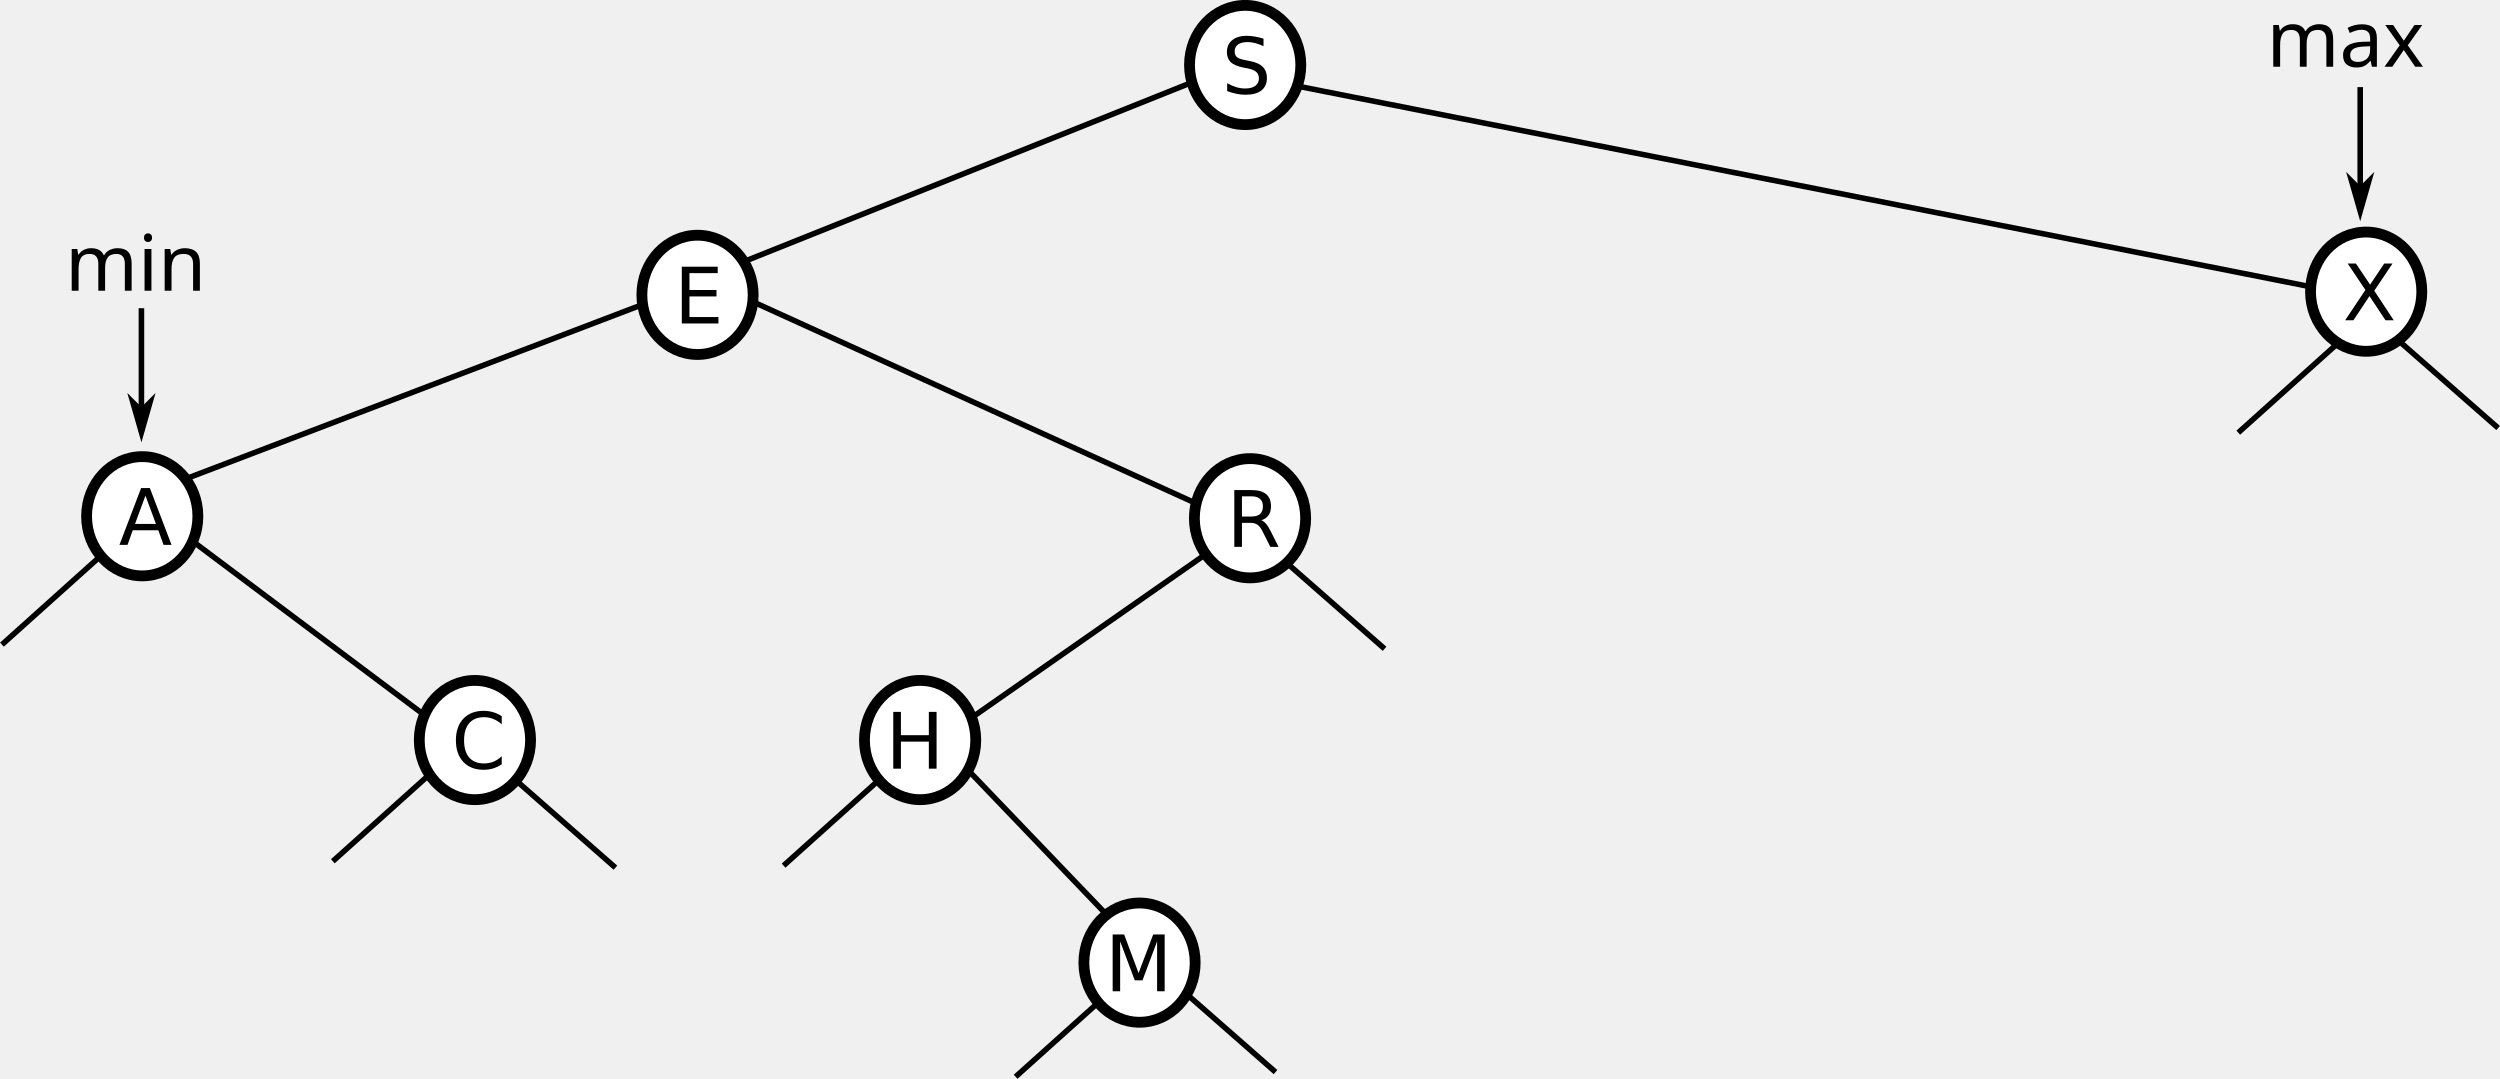
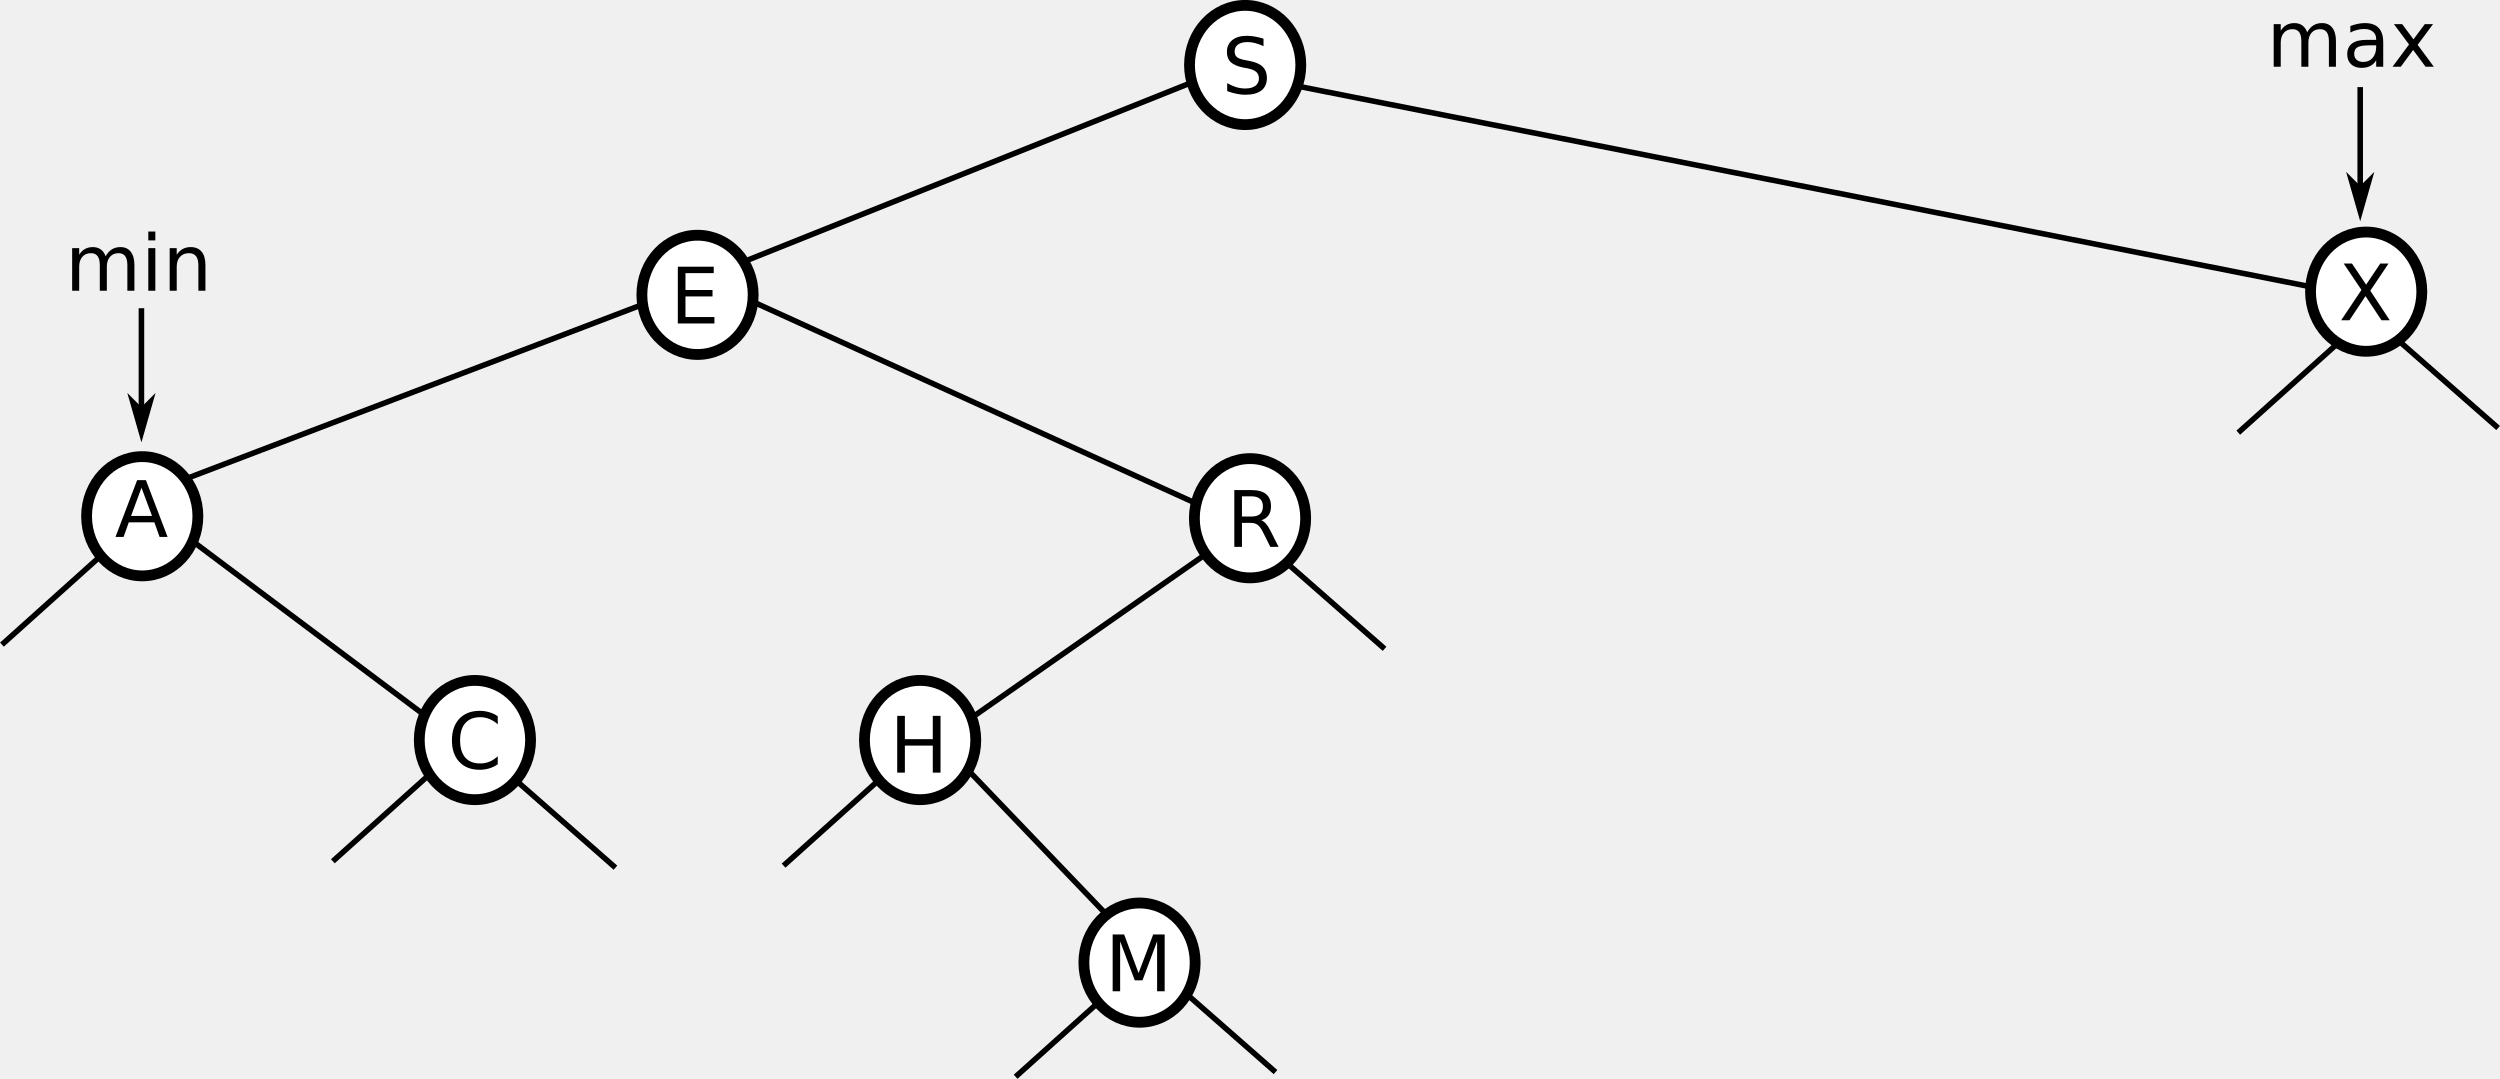
<svg xmlns="http://www.w3.org/2000/svg" width="449.25" height="193.859" id="svg3211" version="1.1">
  <defs id="defs3213">
    <marker orient="auto" refY="0" refX="0" id="Arrow1Mend" style="overflow:visible">
      <path id="path3917" d="M 0,0 5,-5 -12.5,0 5,5 0,0 z" style="fill-rule:evenodd;stroke:#000000;stroke-width:1pt" transform="matrix(-0.4,0,0,-0.4,-4,0)" />
    </marker>
    <marker orient="auto" refY="0" refX="0" id="Arrow1Mend-9" style="overflow:visible">
      <path id="path3917-6" d="M 0,0 5,-5 -12.5,0 5,5 0,0 z" style="fill-rule:evenodd;stroke:#000000;stroke-width:1pt" transform="matrix(-0.4,0,0,-0.4,-4,0)" />
    </marker>
  </defs>
  <g id="layer1" transform="translate(-202.1562,-144.7346)">
    <path style="fill:none;stroke:#000000;stroke-width:1px;stroke-linecap:butt;stroke-linejoin:miter;stroke-opacity:1" d="m 402.163,322.512 -17.5,15.714" id="path3431-53-4" />
    <path style="fill:none;stroke:#000000;stroke-width:1px;stroke-linecap:butt;stroke-linejoin:miter;stroke-opacity:1" d="m 413.864,322.032 17.5,15.357" id="path3465-4" />
-     <path transform="translate(56.62521,39.76588)" style="fill:#ffffff;fill-opacity:1;stroke:#000000;stroke-width:1.945;stroke-linecap:butt;stroke-miterlimit:4;stroke-opacity:1;stroke-dasharray:none" id="path3020-7" d="m 379.286,116.648 c 0,5.917 -4.477,10.714 -10,10.714 -5.523,0 -10,-4.797 -10,-10.714 0,-5.917 4.477,-10.714 10,-10.714 5.523,0 10,4.797 10,10.714 z" />
+     <path transform="translate(56.62521,39.76588)" style="fill:#ffffff;fill-opacity:1;stroke:#000000;stroke-width:1.945;stroke-linecap:butt;stroke-miterlimit:4;stroke-opacity:1;stroke-dasharray:none" id="path3020-7" d="m 379.286,116.648 a 10,10.714 0 0 1 -10,10.714 10,10.714 0 0 1 -10,-10.714 10,10.714 0 0 1 10,-10.714 10,10.714 0 0 1 10,10.714 z" />
    <text xml:space="preserve" style="font-size:14px;font-style:normal;font-variant:normal;font-weight:normal;font-stretch:normal;text-align:start;line-height:125%;letter-spacing:0px;word-spacing:0px;writing-mode:lr-tb;text-anchor:start;fill:#000000;fill-opacity:1;stroke:none;font-family:DejaVu Sans;-inkscape-font-specification:DejaVu Sans" x="421.71" y="161.556" id="text3022-4">
      <tspan id="tspan3024-1" x="421.71" y="161.556">S</tspan>
    </text>
-     <path transform="translate(-41.78571,81.07142)" style="fill:#ffffff;fill-opacity:1;stroke:#000000;stroke-width:1.945;stroke-linecap:butt;stroke-miterlimit:4;stroke-opacity:1;stroke-dasharray:none" id="path3020-7-6" d="m 379.286,116.648 c 0,5.917 -4.477,10.714 -10,10.714 -5.523,0 -10,-4.797 -10,-10.714 0,-5.917 4.477,-10.714 10,-10.714 5.523,0 10,4.797 10,10.714 z" />
-     <text xml:space="preserve" style="font-size:14px;font-style:normal;font-variant:normal;font-weight:normal;font-stretch:normal;text-align:start;line-height:125%;letter-spacing:0px;word-spacing:0px;writing-mode:lr-tb;text-anchor:start;fill:#000000;fill-opacity:1;stroke:none;font-family:DejaVu Sans;-inkscape-font-specification:DejaVu Sans" x="323.299" y="202.861" id="text3022-4-4">
-       <tspan id="tspan3024-1-4" x="323.299" y="202.861">E</tspan>
+     <path transform="translate(-41.78571,81.07142)" style="fill:#ffffff;fill-opacity:1;stroke:#000000;stroke-width:1.945;stroke-linecap:butt;stroke-miterlimit:4;stroke-opacity:1;stroke-dasharray:none" id="path3020-7-6" d="m 379.286,116.648 a 10,10.714 0 0 1 -10,10.714 10,10.714 0 0 1 -10,-10.714 10,10.714 0 0 1 10,-10.714 10,10.714 0 0 1 10,10.714 z" />
+     <text xml:space="preserve" style="font-style:normal;font-variant:normal;font-weight:normal;font-stretch:normal;font-size:14px;line-height:125%;font-family:'DejaVu Sans';-inkscape-font-specification:'DejaVu Sans';text-align:start;letter-spacing:0px;word-spacing:0px;writing-mode:lr-tb;text-anchor:start;fill:#000000;fill-opacity:1;stroke:none" x="322.585" y="202.861" id="text3022-4-4">
+       <tspan id="tspan3024-1-4" x="322.585" y="202.861">E</tspan>
    </text>
-     <path transform="translate(258.0714,80.49999)" style="fill:#ffffff;fill-opacity:1;stroke:#000000;stroke-width:1.945;stroke-linecap:butt;stroke-miterlimit:4;stroke-opacity:1;stroke-dasharray:none" id="path3020-7-60" d="m 379.286,116.648 c 0,5.917 -4.477,10.714 -10,10.714 -5.523,0 -10,-4.797 -10,-10.714 0,-5.917 4.477,-10.714 10,-10.714 5.523,0 10,4.797 10,10.714 z" />
-     <text xml:space="preserve" style="font-size:14px;font-style:normal;font-variant:normal;font-weight:normal;font-stretch:normal;text-align:start;line-height:125%;letter-spacing:0px;word-spacing:0px;writing-mode:lr-tb;text-anchor:start;fill:#000000;fill-opacity:1;stroke:none;font-family:DejaVu Sans;-inkscape-font-specification:DejaVu Sans" x="623.156" y="202.29" id="text3022-4-2">
-       <tspan id="tspan3024-1-8" x="623.156" y="202.29">X</tspan>
+     <path transform="translate(258.0714,80.49999)" style="fill:#ffffff;fill-opacity:1;stroke:#000000;stroke-width:1.945;stroke-linecap:butt;stroke-miterlimit:4;stroke-opacity:1;stroke-dasharray:none" id="path3020-7-60" d="m 379.286,116.648 a 10,10.714 0 0 1 -10,10.714 10,10.714 0 0 1 -10,-10.714 10,10.714 0 0 1 10,-10.714 10,10.714 0 0 1 10,10.714 z" />
+     <text xml:space="preserve" style="font-style:normal;font-variant:normal;font-weight:normal;font-stretch:normal;font-size:14px;line-height:125%;font-family:'DejaVu Sans';-inkscape-font-specification:'DejaVu Sans';text-align:start;letter-spacing:0px;word-spacing:0px;writing-mode:lr-tb;text-anchor:start;fill:#000000;fill-opacity:1;stroke:none" x="622.442" y="202.29" id="text3022-4-2">
+       <tspan id="tspan3024-1-8" x="622.442" y="202.29">X</tspan>
    </text>
-     <path transform="translate(-141.5714,120.8571)" style="fill:#ffffff;fill-opacity:1;stroke:#000000;stroke-width:1.945;stroke-linecap:butt;stroke-miterlimit:4;stroke-opacity:1;stroke-dasharray:none" id="path3020-7-9" d="m 379.286,116.648 c 0,5.917 -4.477,10.714 -10,10.714 -5.523,0 -10,-4.797 -10,-10.714 0,-5.917 4.477,-10.714 10,-10.714 5.523,0 10,4.797 10,10.714 z" />
-     <text xml:space="preserve" style="font-size:14px;font-style:normal;font-variant:normal;font-weight:normal;font-stretch:normal;text-align:start;line-height:125%;letter-spacing:0px;word-spacing:0px;writing-mode:lr-tb;text-anchor:start;fill:#000000;fill-opacity:1;stroke:none;font-family:DejaVu Sans;-inkscape-font-specification:DejaVu Sans" x="223.513" y="242.647" id="text3022-4-21">
-       <tspan id="tspan3024-1-7" x="223.513" y="242.647">A</tspan>
+     <path transform="translate(-141.5714,120.8571)" style="fill:#ffffff;fill-opacity:1;stroke:#000000;stroke-width:1.945;stroke-linecap:butt;stroke-miterlimit:4;stroke-opacity:1;stroke-dasharray:none" id="path3020-7-9" d="m 379.286,116.648 a 10,10.714 0 0 1 -10,10.714 10,10.714 0 0 1 -10,-10.714 10,10.714 0 0 1 10,-10.714 10,10.714 0 0 1 10,10.714 z" />
+     <text xml:space="preserve" style="font-style:normal;font-variant:normal;font-weight:normal;font-stretch:normal;font-size:14px;line-height:125%;font-family:'DejaVu Sans';-inkscape-font-specification:'DejaVu Sans';text-align:start;letter-spacing:0px;word-spacing:0px;writing-mode:lr-tb;text-anchor:start;fill:#000000;fill-opacity:1;stroke:none" x="222.799" y="241.219" id="text3022-4-21">
+       <tspan id="tspan3024-1-7" x="222.799" y="241.219">A</tspan>
    </text>
-     <path transform="translate(57.50001,121.2143)" style="fill:#ffffff;fill-opacity:1;stroke:#000000;stroke-width:1.945;stroke-linecap:butt;stroke-miterlimit:4;stroke-opacity:1;stroke-dasharray:none" id="path3020-7-9-4" d="m 379.286,116.648 c 0,5.917 -4.477,10.714 -10,10.714 -5.523,0 -10,-4.797 -10,-10.714 0,-5.917 4.477,-10.714 10,-10.714 5.523,0 10,4.797 10,10.714 z" />
+     <path transform="translate(57.50001,121.2143)" style="fill:#ffffff;fill-opacity:1;stroke:#000000;stroke-width:1.945;stroke-linecap:butt;stroke-miterlimit:4;stroke-opacity:1;stroke-dasharray:none" id="path3020-7-9-4" d="m 379.286,116.648 a 10,10.714 0 0 1 -10,10.714 10,10.714 0 0 1 -10,-10.714 10,10.714 0 0 1 10,-10.714 10,10.714 0 0 1 10,10.714 z" />
    <text xml:space="preserve" style="font-size:14px;font-style:normal;font-variant:normal;font-weight:normal;font-stretch:normal;text-align:start;line-height:125%;letter-spacing:0px;word-spacing:0px;writing-mode:lr-tb;text-anchor:start;fill:#000000;fill-opacity:1;stroke:none;font-family:DejaVu Sans;-inkscape-font-specification:DejaVu Sans" x="422.585" y="243.004" id="text3022-4-21-2">
      <tspan id="tspan3024-1-7-8" x="422.585" y="243.004">R</tspan>
    </text>
-     <path transform="translate(-81.78571,161.0714)" style="fill:#ffffff;fill-opacity:1;stroke:#000000;stroke-width:1.945;stroke-linecap:butt;stroke-miterlimit:4;stroke-opacity:1;stroke-dasharray:none" id="path3020-7-9-3" d="m 379.286,116.648 c 0,5.917 -4.477,10.714 -10,10.714 -5.523,0 -10,-4.797 -10,-10.714 0,-5.917 4.477,-10.714 10,-10.714 5.523,0 10,4.797 10,10.714 z" />
-     <text xml:space="preserve" style="font-size:14px;font-style:normal;font-variant:normal;font-weight:normal;font-stretch:normal;text-align:start;line-height:125%;letter-spacing:0px;word-spacing:0px;writing-mode:lr-tb;text-anchor:start;fill:#000000;fill-opacity:1;stroke:none;font-family:DejaVu Sans;-inkscape-font-specification:DejaVu Sans" x="283.299" y="282.861" id="text3022-4-21-4">
-       <tspan id="tspan3024-1-7-4" x="283.299" y="282.861">C</tspan>
+     <path transform="translate(-81.78571,161.0714)" style="fill:#ffffff;fill-opacity:1;stroke:#000000;stroke-width:1.945;stroke-linecap:butt;stroke-miterlimit:4;stroke-opacity:1;stroke-dasharray:none" id="path3020-7-9-3" d="m 379.286,116.648 a 10,10.714 0 0 1 -10,10.714 10,10.714 0 0 1 -10,-10.714 10,10.714 0 0 1 10,-10.714 10,10.714 0 0 1 10,10.714 z" />
+     <text xml:space="preserve" style="font-style:normal;font-variant:normal;font-weight:normal;font-stretch:normal;font-size:14px;line-height:125%;font-family:'DejaVu Sans';-inkscape-font-specification:'DejaVu Sans';text-align:start;letter-spacing:0px;word-spacing:0px;writing-mode:lr-tb;text-anchor:start;fill:#000000;fill-opacity:1;stroke:none" x="282.585" y="282.861" id="text3022-4-21-4">
+       <tspan id="tspan3024-1-7-4" x="282.585" y="282.861">C</tspan>
    </text>
-     <path transform="translate(-1.78571,161.0714)" style="fill:#ffffff;fill-opacity:1;stroke:#000000;stroke-width:1.945;stroke-linecap:butt;stroke-miterlimit:4;stroke-opacity:1;stroke-dasharray:none" id="path3020-7-9-9" d="m 379.286,116.648 c 0,5.917 -4.477,10.714 -10,10.714 -5.523,0 -10,-4.797 -10,-10.714 0,-5.917 4.477,-10.714 10,-10.714 5.523,0 10,4.797 10,10.714 z" />
-     <text xml:space="preserve" style="font-size:14px;font-style:normal;font-variant:normal;font-weight:normal;font-stretch:normal;text-align:start;line-height:125%;letter-spacing:0px;word-spacing:0px;writing-mode:lr-tb;text-anchor:start;fill:#000000;fill-opacity:1;stroke:none;font-family:DejaVu Sans;-inkscape-font-specification:DejaVu Sans" x="361.299" y="282.861" id="text3022-4-21-3">
-       <tspan id="tspan3024-1-7-49" x="361.299" y="282.861">H</tspan>
+     <path transform="translate(-1.78571,161.0714)" style="fill:#ffffff;fill-opacity:1;stroke:#000000;stroke-width:1.945;stroke-linecap:butt;stroke-miterlimit:4;stroke-opacity:1;stroke-dasharray:none" id="path3020-7-9-9" d="m 379.286,116.648 a 10,10.714 0 0 1 -10,10.714 10,10.714 0 0 1 -10,-10.714 10,10.714 0 0 1 10,-10.714 10,10.714 0 0 1 10,10.714 z" />
+     <text xml:space="preserve" style="font-style:normal;font-variant:normal;font-weight:normal;font-stretch:normal;font-size:14px;line-height:125%;font-family:'DejaVu Sans';-inkscape-font-specification:'DejaVu Sans';text-align:start;letter-spacing:0px;word-spacing:0px;writing-mode:lr-tb;text-anchor:start;fill:#000000;fill-opacity:1;stroke:none" x="362.013" y="283.576" id="text3022-4-21-3">
+       <tspan id="tspan3024-1-7-49" x="362.013" y="283.576">H</tspan>
    </text>
-     <path transform="translate(37.64287,201.0714)" style="fill:#ffffff;fill-opacity:1;stroke:#000000;stroke-width:1.945;stroke-linecap:butt;stroke-miterlimit:4;stroke-opacity:1;stroke-dasharray:none" id="path3020-7-9-49" d="m 379.286,116.648 c 0,5.917 -4.477,10.714 -10,10.714 -5.523,0 -10,-4.797 -10,-10.714 0,-5.917 4.477,-10.714 10,-10.714 5.523,0 10,4.797 10,10.714 z" />
+     <path transform="translate(37.64287,201.0714)" style="fill:#ffffff;fill-opacity:1;stroke:#000000;stroke-width:1.945;stroke-linecap:butt;stroke-miterlimit:4;stroke-opacity:1;stroke-dasharray:none" id="path3020-7-9-49" d="m 379.286,116.648 a 10,10.714 0 0 1 -10,10.714 10,10.714 0 0 1 -10,-10.714 10,10.714 0 0 1 10,-10.714 10,10.714 0 0 1 10,10.714 z" />
    <text xml:space="preserve" style="font-size:14px;font-style:normal;font-variant:normal;font-weight:normal;font-stretch:normal;text-align:start;line-height:125%;letter-spacing:0px;word-spacing:0px;writing-mode:lr-tb;text-anchor:start;fill:#000000;fill-opacity:1;stroke:none;font-family:DejaVu Sans;-inkscape-font-specification:DejaVu Sans" x="400.727" y="322.861" id="text3022-4-21-5">
      <tspan id="tspan3024-1-7-46" x="400.727" y="322.861">M</tspan>
    </text>
    <path style="fill:none;stroke:#000000;stroke-width:1px;stroke-linecap:butt;stroke-linejoin:miter;stroke-opacity:1" d="M 236.071,230.576 317.5,199.505" id="path3417" />
    <path style="fill:none;stroke:#000000;stroke-width:1px;stroke-linecap:butt;stroke-linejoin:miter;stroke-opacity:1" d="m 336.071,191.648 80.357,-32.143" id="path3419" />
    <path style="fill:none;stroke:#000000;stroke-width:1px;stroke-linecap:butt;stroke-linejoin:miter;stroke-opacity:1" d="m 236.786,242.005 41.429,31.071" id="path3421" />
    <path style="fill:none;stroke:#000000;stroke-width:1px;stroke-linecap:butt;stroke-linejoin:miter;stroke-opacity:1" d="m 337.857,199.148 79.286,36.071" id="path3423" />
    <path style="fill:none;stroke:#000000;stroke-width:1px;stroke-linecap:butt;stroke-linejoin:miter;stroke-opacity:1" d="m 377.143,273.434 41.429,-28.929" id="path3425" />
    <path style="fill:none;stroke:#000000;stroke-width:1px;stroke-linecap:butt;stroke-linejoin:miter;stroke-opacity:1" d="m 376.071,283.076 24.643,25.714" id="path3427" />
    <path style="fill:none;stroke:#000000;stroke-width:1px;stroke-linecap:butt;stroke-linejoin:miter;stroke-opacity:1" d="M 435.357,160.219 617.5,196.291" id="path3429" />
    <path style="fill:none;stroke:#000000;stroke-width:1px;stroke-linecap:butt;stroke-linejoin:miter;stroke-opacity:1" d="m 220,244.862 -17.5,15.714" id="path3431" />
    <path style="fill:none;stroke:#000000;stroke-width:1px;stroke-linecap:butt;stroke-linejoin:miter;stroke-opacity:1" d="m 279.464,283.791 -17.5,15.714" id="path3431-6" />
    <path style="fill:none;stroke:#000000;stroke-width:1px;stroke-linecap:butt;stroke-linejoin:miter;stroke-opacity:1" d="m 360.464,284.576 -17.5,15.714" id="path3431-5" />
    <path style="fill:none;stroke:#000000;stroke-width:1px;stroke-linecap:butt;stroke-linejoin:miter;stroke-opacity:1" d="m 621.871,206.771 -17.5,15.714" id="path3431-53" />
    <path style="fill:none;stroke:#000000;stroke-width:1px;stroke-linecap:butt;stroke-linejoin:miter;stroke-opacity:1" d="m 633.571,206.291 17.5,15.357" id="path3465" />
    <path style="fill:none;stroke:#000000;stroke-width:1px;stroke-linecap:butt;stroke-linejoin:miter;stroke-opacity:1" d="m 433.464,245.969 17.5,15.357" id="path3465-1" />
    <path style="fill:none;stroke:#000000;stroke-width:1px;stroke-linecap:butt;stroke-linejoin:miter;stroke-opacity:1" d="m 295.25,285.299 17.5,15.357" id="path3465-1-1" />
-     <text xml:space="preserve" style="font-size:14px;font-style:normal;font-variant:normal;font-weight:normal;font-stretch:normal;line-height:125%;letter-spacing:0px;word-spacing:0px;fill:#000000;fill-opacity:1;stroke:none;font-family:sans;-inkscape-font-specification:sans" x="213.857" y="196.978" id="text3109">
+     <text xml:space="preserve" style="font-size:14px;font-style:normal;font-variant:normal;font-weight:normal;font-stretch:normal;line-height:125%;letter-spacing:0px;word-spacing:0px;fill:#000000;fill-opacity:1;stroke:none;font-family:'DejaVu Sans';-inkscape-font-specification:'DejaVu Sans';" x="213.857" y="196.978" id="text3109">
      <tspan id="tspan3111" x="213.857" y="196.978">min</tspan>
    </text>
-     <text xml:space="preserve" style="font-size:14px;font-style:normal;font-variant:normal;font-weight:normal;font-stretch:normal;line-height:125%;letter-spacing:0px;word-spacing:0px;fill:#000000;fill-opacity:1;stroke:none;font-family:sans;-inkscape-font-specification:sans" x="609.473" y="156.724" id="text3109-4">
+     <text xml:space="preserve" style="font-size:14px;font-style:normal;font-variant:normal;font-weight:normal;font-stretch:normal;line-height:125%;letter-spacing:0px;word-spacing:0px;fill:#000000;fill-opacity:1;stroke:none;font-family:'DejaVu Sans';-inkscape-font-specification:'DejaVu Sans';" x="609.473" y="156.724" id="text3109-4">
      <tspan id="tspan3111-2" x="609.473" y="156.724">max</tspan>
    </text>
    <path style="fill:none;stroke:#000000;stroke-width:1px;stroke-linecap:butt;stroke-linejoin:miter;stroke-opacity:1;marker-end:url(#Arrow1Mend)" d="m 227.571,200.12 0,22.143" id="path3134" />
    <path style="fill:none;stroke:#000000;stroke-width:1px;stroke-linecap:butt;stroke-linejoin:miter;stroke-opacity:1;marker-end:url(#Arrow1Mend)" d="m 626.286,160.388 0,22.143" id="path3134-5" />
  </g>
</svg>
